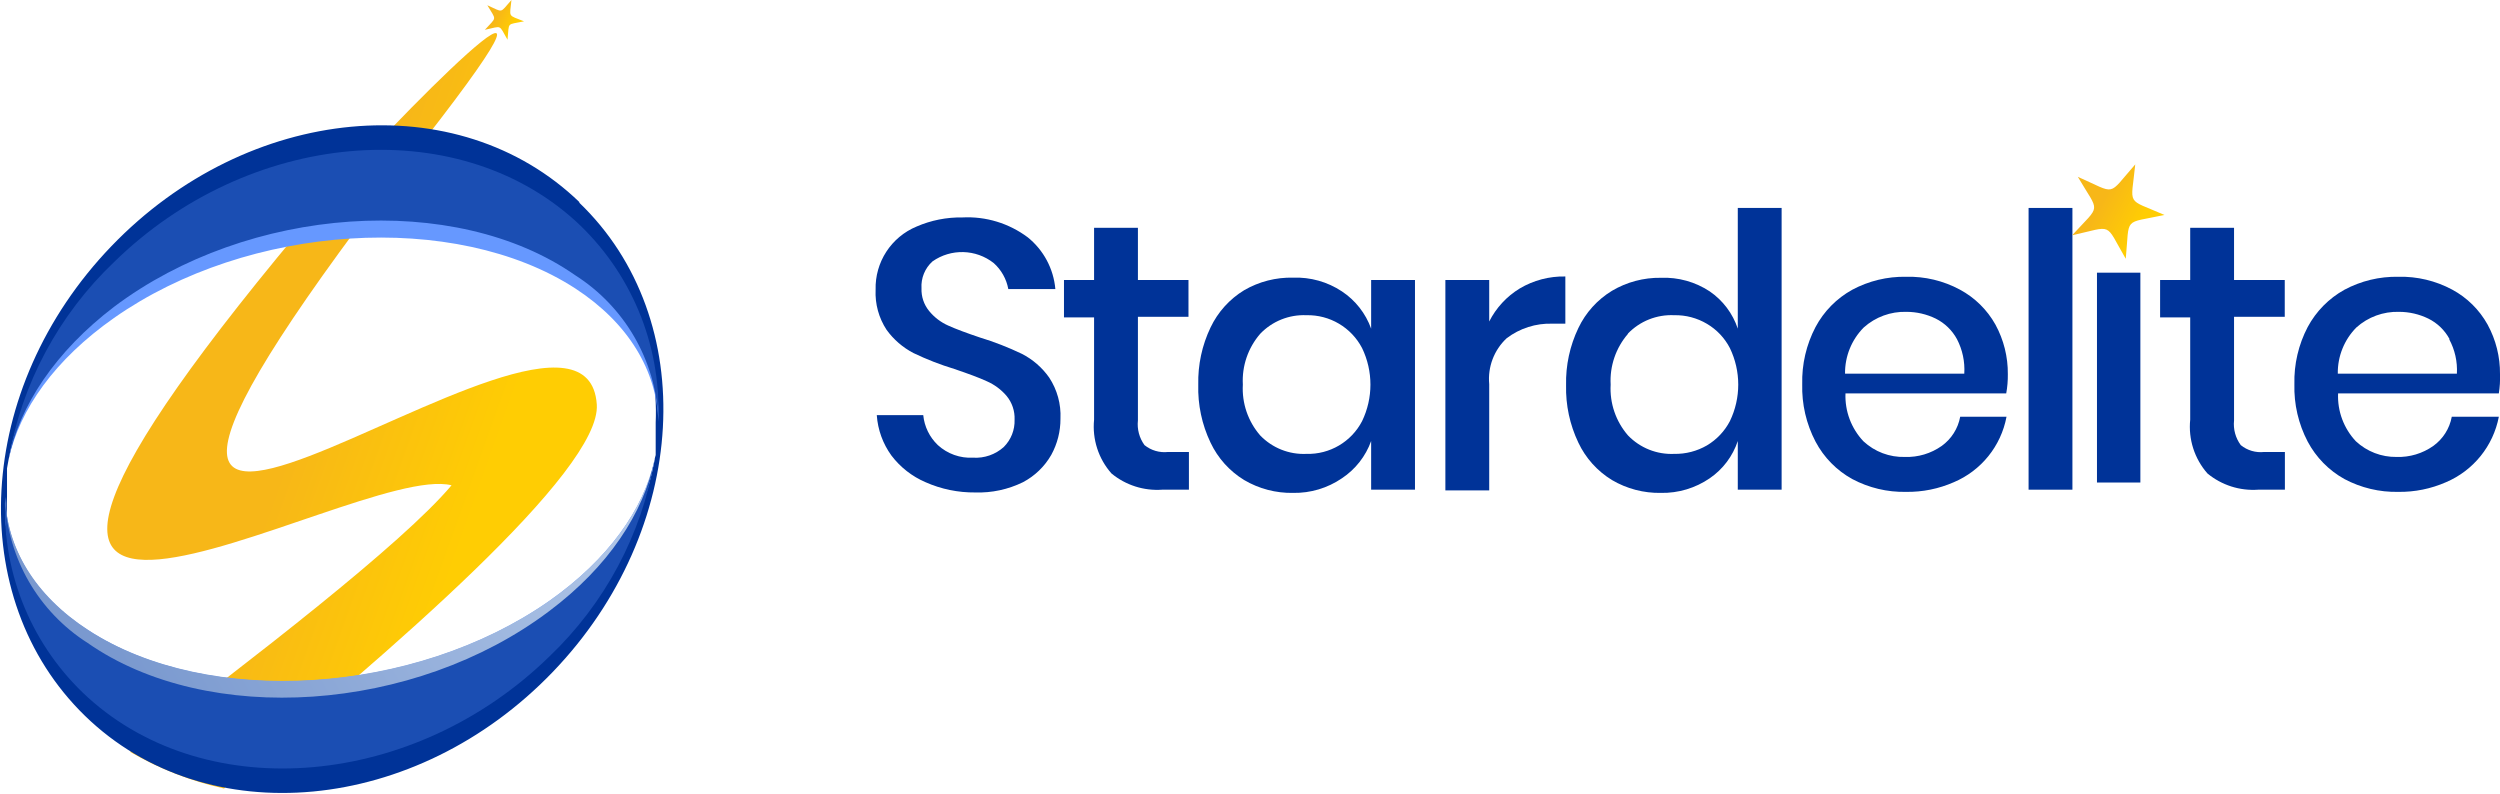
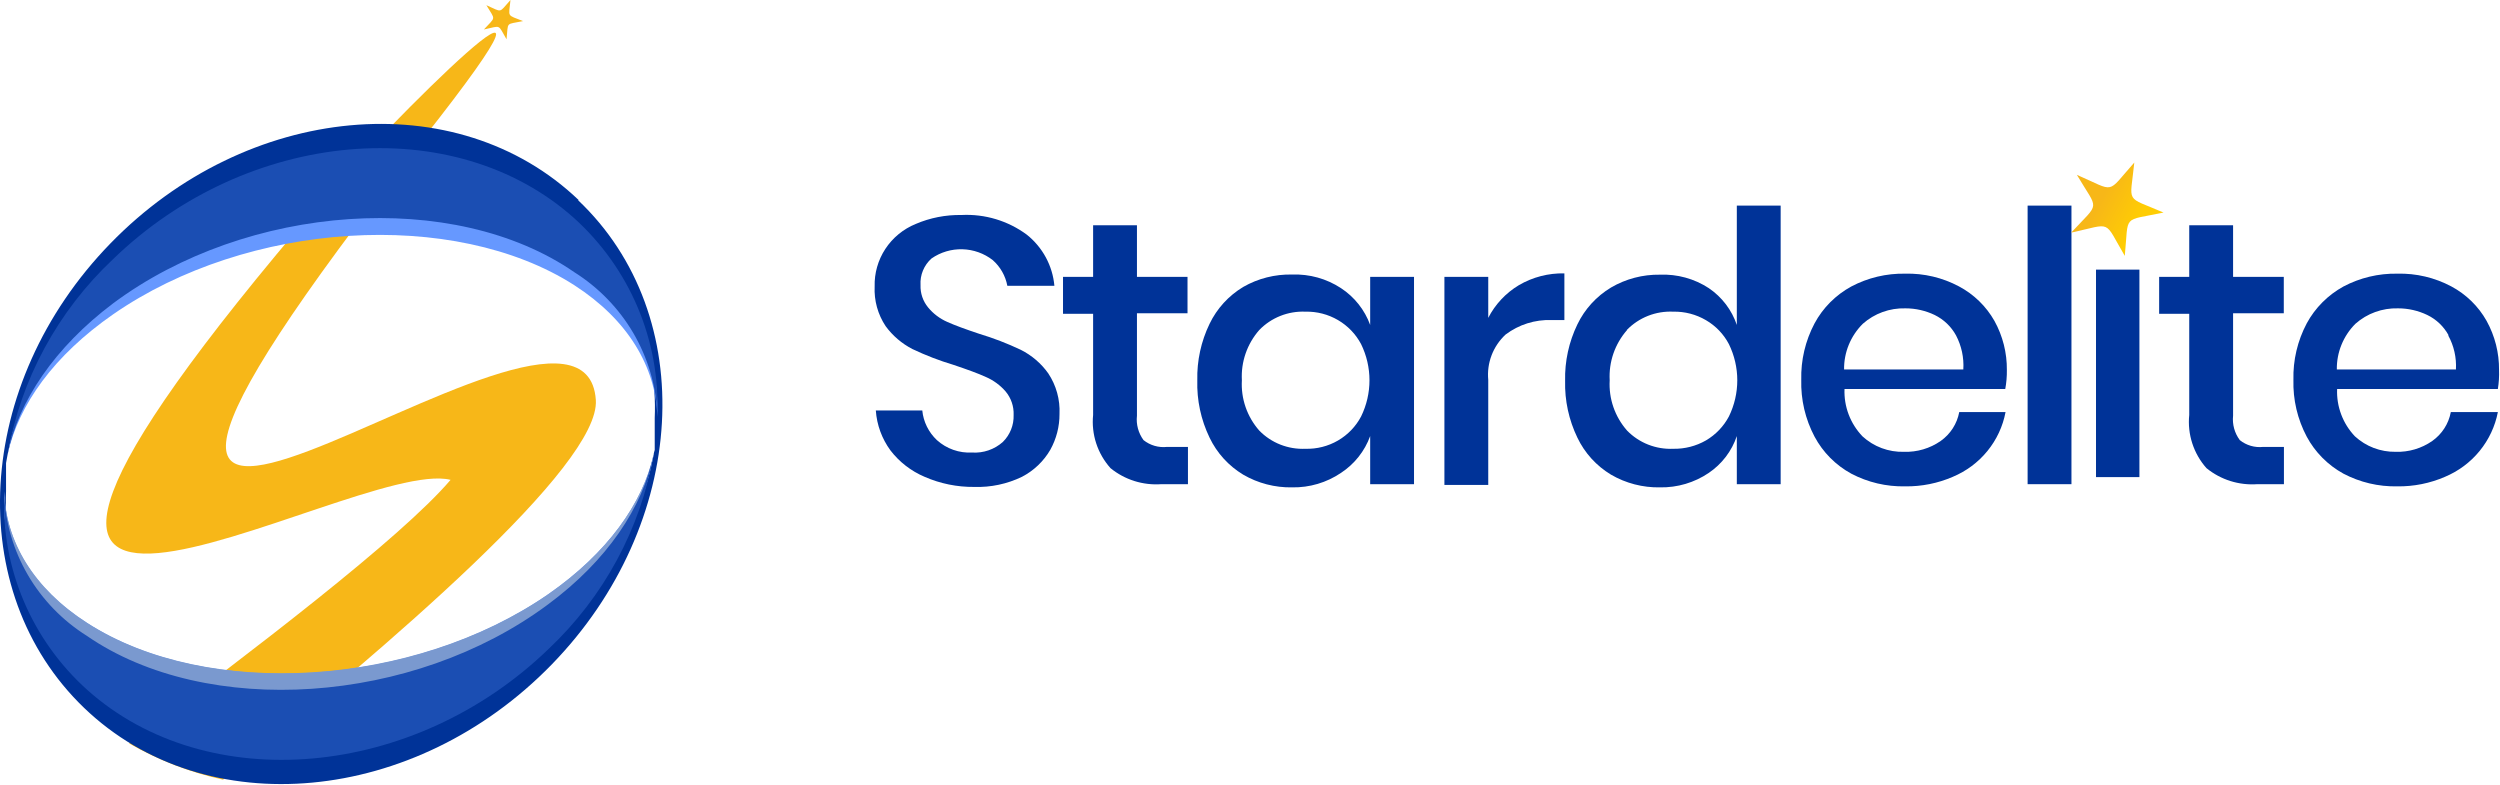
- <svg xmlns="http://www.w3.org/2000/svg" xmlns:xlink="http://www.w3.org/1999/xlink" viewBox="0 0 171.08 54.27">
+ <svg xmlns="http://www.w3.org/2000/svg" width="1559" height="489" viewBox="0 0 1559 489" fill="none">
+   <path fill-rule="evenodd" clip-rule="evenodd" d="M80.501 463.586C156.683 406.46 249.906 335.728 280.98 299.236C219.014 283.648 -115.878 494.221 199.877 126.145C239.517 79.922 381.22 -62.353 263.666 86.68C-62.66 501.159 363.906 136.688 371.561 249.408C374.386 290.315 242.16 402.585 139.095 486.202C118.504 481.685 98.741 474.057 80.501 463.586Z" fill="url(#paint0_linear_123_65)" />
+   <path fill-rule="evenodd" clip-rule="evenodd" d="M360.443 124.795C436.625 196.878 429.243 326.809 344.04 414.39C258.836 501.971 128.159 514.225 52.433 441.421C-23.294 368.617 -16.277 239.407 68.836 151.826C153.948 64.245 284.807 51.991 360.898 124.795H360.443ZM358.164 146.6C283.167 84.248 154.313 94.79 70.476 170.297C36.415 199.639 13.282 239.421 4.773 283.288L4.227 286.262C4.031 287.094 3.879 287.936 3.771 288.785V289.505C3.771 290.406 3.771 291.307 3.771 292.208V299.597C3.771 300.318 3.771 301.039 3.771 301.669V306.355C2.856 327.83 6.911 349.229 15.629 368.919C24.346 388.61 37.495 406.073 54.073 419.976C129.253 482.328 258.107 471.786 342.035 396.459C376.04 367.087 399.135 327.314 407.646 283.468C407.646 282.477 408.102 281.486 408.284 280.585C408.284 279.684 408.284 278.873 408.284 277.972V277.341C408.284 276.35 408.284 275.449 408.284 274.548V260.582C409.237 239.066 405.218 217.619 396.534 197.869C387.85 178.119 374.727 160.585 358.164 146.6Z" fill="#003398" />
+   <path fill-rule="evenodd" clip-rule="evenodd" d="M358.165 146.6C374.94 160.359 388.321 177.72 397.29 197.362C406.26 217.004 410.581 238.409 409.925 259.951C409.014 228.865 391.699 199.491 358.165 177.866C283.167 129.75 154.313 137.859 70.476 196.067C33.661 221.656 11.608 252.292 4.774 283.288C13.283 239.42 36.416 199.638 70.476 170.297C154.313 94.79 283.167 84.247 358.165 146.6ZM407.647 283.288C400.812 314.013 378.759 344.919 342.035 370.509C258.107 428.716 129.253 436.915 54.347 388.529C20.539 367.085 3.498 337.711 2.587 306.354C1.815 327.925 6.055 349.383 14.98 369.08C23.906 388.776 37.279 406.188 54.074 419.976C129.253 482.328 258.107 471.786 342.035 396.459C376.075 367.04 399.174 327.198 407.647 283.288Z" fill="#6698FF" />
+   <path fill-rule="evenodd" clip-rule="evenodd" d="M358.163 136.148C375.208 151.566 388.664 170.46 397.601 191.525C406.538 212.589 410.742 235.321 409.923 258.149C409.09 240.392 403.953 223.094 394.945 207.711C385.937 192.328 373.322 179.311 358.163 169.757C283.165 117.947 154.311 126.777 70.475 189.219C34.024 216.701 11.606 250.039 4.772 283.108C12.925 236.699 35.96 194.114 70.475 161.647C154.311 80.373 283.165 69.02 358.163 136.148Z" fill="#1B4EB3" />
+   <path fill-rule="evenodd" clip-rule="evenodd" d="M318.341 0C317.247 11.083 315.789 9.01 326.178 13.155C315.06 15.498 317.065 13.155 315.88 24.508C310.231 14.867 312.873 16.039 301.756 18.381C309.319 10.092 309.046 12.885 303.305 3.244C313.602 7.749 310.777 8.38 318.341 0Z" fill="url(#paint1_linear_123_65)" />
+   <path fill-rule="evenodd" clip-rule="evenodd" d="M407.647 283.288C399.174 327.198 376.075 367.04 342.035 396.459C258.107 471.786 129.253 482.328 54.074 419.976C37.279 406.188 23.906 388.776 14.98 369.08C6.055 349.383 1.815 327.925 2.587 306.354C3.498 337.44 20.812 366.814 54.347 388.439C129.253 436.645 258.107 428.446 342.035 370.418C378.759 344.919 400.812 314.013 407.647 283.288Z" fill="url(#paint2_linear_123_65)" />
+   <path fill-rule="evenodd" clip-rule="evenodd" d="M407.645 283.288C399.504 329.681 376.503 372.261 342.033 404.748C258.105 485.842 129.251 497.195 54.345 430.158C37.265 414.805 23.783 395.948 14.843 374.906C5.902 353.864 1.718 331.144 2.584 308.337C3.371 326.036 8.461 343.286 17.424 358.626C26.386 373.967 38.957 386.944 54.071 396.459C128.978 448.178 257.832 439.438 341.76 376.906C378.757 349.514 400.81 316.356 407.645 283.288Z" fill="#1B4EB3" />
+   <path d="M654.966 280.495C650.813 287.659 644.681 293.504 637.288 297.344C628.053 301.809 617.855 303.975 607.58 303.652C596.915 303.762 586.35 301.612 576.597 297.344C568.162 293.771 560.813 288.089 555.273 280.855C549.941 273.572 546.784 264.956 546.161 255.986H575.139C575.836 263.025 579.07 269.582 584.252 274.458C587.209 277.126 590.674 279.185 594.445 280.516C598.215 281.846 602.216 282.421 606.213 282.207C609.685 282.424 613.166 281.954 616.452 280.825C619.738 279.695 622.763 277.929 625.35 275.629C627.584 273.429 629.335 270.797 630.495 267.898C631.656 265 632.199 261.895 632.093 258.78C632.316 253.44 630.53 248.208 627.081 244.093C623.723 240.208 619.516 237.127 614.779 235.082C609.858 232.83 603.115 230.397 594.549 227.514C585.802 224.89 577.272 221.607 569.033 217.692C562.391 214.274 556.649 209.368 552.266 203.366C547.411 196.055 545.018 187.413 545.432 178.677C545.201 170.375 547.525 162.199 552.098 155.231C556.671 148.264 563.276 142.835 571.038 139.662C580.034 135.809 589.759 133.904 599.561 134.075C614.17 133.329 628.582 137.665 640.295 146.33C645.19 150.225 649.239 155.059 652.199 160.54C655.158 166.021 656.967 172.037 657.518 178.226H628.175C627.022 172.028 623.816 166.385 619.062 162.188C613.652 157.984 607.016 155.617 600.137 155.438C593.259 155.26 586.506 157.279 580.88 161.197C578.555 163.275 576.733 165.845 575.549 168.715C574.366 171.585 573.852 174.682 574.045 177.776C573.85 182.847 575.536 187.814 578.784 191.742C581.991 195.632 586.081 198.72 590.722 200.753C595.551 202.915 602.204 205.348 610.587 208.141C619.487 210.824 628.168 214.168 636.559 218.143C643.4 221.577 649.283 226.621 653.691 232.83C658.671 240.327 661.127 249.189 660.707 258.149C660.749 265.959 658.773 273.651 654.966 280.495Z" fill="#003398" />
+   <path d="M740.807 278.692V301.938H724.222C712.744 302.761 701.387 299.179 692.51 291.937C688.494 287.444 685.459 282.18 683.593 276.475C681.727 270.77 681.071 264.746 681.666 258.779V195.706H662.894V172.639H681.666V140.472H709.004V172.639H740.534V195.345H709.004V259.229C708.412 264.632 709.874 270.06 713.105 274.457C715.146 276.085 717.494 277.298 720.012 278.025C722.53 278.752 725.169 278.978 727.776 278.692H740.807Z" fill="#003398" />
+   <path d="M836.217 179.668C844.635 185.188 851.026 193.246 854.443 202.644V172.639H881.781V301.939H854.443V271.934C851.026 281.333 844.635 289.391 836.217 294.911C827.262 300.962 816.626 304.111 805.781 303.921C795.06 304.117 784.493 301.373 775.253 295.992C766.139 290.492 758.853 282.473 754.294 272.926C748.903 261.773 746.279 249.51 746.639 237.154C746.355 224.979 748.978 212.909 754.294 201.923C758.867 192.409 766.152 184.423 775.253 178.947C784.513 173.634 795.077 170.952 805.781 171.198C816.572 170.807 827.216 173.769 836.217 179.668ZM785.277 205.798C777.682 214.461 773.793 225.706 774.433 237.154C773.774 248.605 777.665 259.857 785.277 268.51C788.986 272.316 793.473 275.297 798.438 277.255C803.403 279.212 808.733 280.102 814.073 279.864C821.194 280.065 828.227 278.278 834.368 274.708C840.509 271.138 845.508 265.93 848.793 259.68C852.223 252.655 854.005 244.955 854.005 237.154C854.005 229.353 852.223 221.653 848.793 214.628C845.495 208.382 840.496 203.173 834.36 199.59C828.225 196.007 821.197 194.194 814.073 194.355C808.727 194.128 803.392 195.031 798.427 197.005C793.461 198.978 788.978 201.976 785.277 205.798Z" fill="#003398" />
+   <path d="M947.119 177.866C955.71 172.821 965.561 170.261 975.551 170.477V199.581H967.531C957.227 199.228 947.117 202.412 938.917 208.591C935.044 212.175 932.053 216.588 930.173 221.493C928.293 226.397 927.575 231.662 928.073 236.884V302.39H900.735V172.64H928.073V198.229C932.377 189.818 938.974 182.765 947.119 177.866Z" fill="#003398" />
+   <path d="M1065.58 179.668C1073.8 185.231 1079.94 193.301 1083.08 202.645V128.219H1110.42V301.94H1083.08V271.935C1079.94 281.278 1073.8 289.348 1065.58 294.911C1056.63 300.973 1045.99 304.123 1035.15 303.922C1024.43 304.118 1013.86 301.373 1004.62 295.993C995.505 290.492 988.219 282.474 983.66 272.926C978.326 261.882 975.703 249.75 976.006 237.515C975.722 225.34 978.344 213.27 983.66 202.284C988.234 192.77 995.518 184.784 1004.62 179.308C1013.85 173.9 1024.42 171.125 1035.15 171.288C1045.93 170.859 1056.58 173.79 1065.58 179.668ZM1014.64 205.798C1007.05 214.462 1003.16 225.707 1003.8 237.155C1003.14 248.605 1007.03 259.857 1014.64 268.511C1018.35 272.317 1022.84 275.298 1027.8 277.255C1032.77 279.213 1038.1 280.102 1043.44 279.864C1050.6 279.999 1057.66 278.191 1063.85 274.638C1069.93 271.059 1074.88 265.881 1078.16 259.681C1081.59 252.656 1083.37 244.956 1083.37 237.155C1083.37 229.354 1081.59 221.654 1078.16 214.629C1074.91 208.409 1069.95 203.224 1063.85 199.671C1057.68 196.047 1050.61 194.205 1043.44 194.355C1038.06 194.102 1032.69 194.993 1027.69 196.967C1022.7 198.941 1018.18 201.953 1014.46 205.798H1014.64Z" fill="#003398" />
+   <path d="M1250.48 242.561H1150.24C1150.02 247.978 1150.9 253.383 1152.82 258.458C1154.75 263.534 1157.68 268.177 1161.45 272.115C1168.46 278.566 1177.76 282.029 1187.33 281.757C1195.49 282.018 1203.52 279.646 1210.2 274.999C1216.28 270.703 1220.43 264.242 1221.78 256.978H1250.66C1248.98 265.869 1245.09 274.209 1239.35 281.252C1233.61 288.296 1226.19 293.825 1217.77 297.345C1208.41 301.402 1198.28 303.43 1188.06 303.292C1176.35 303.537 1164.77 300.807 1154.43 295.362C1144.7 290.043 1136.75 282.025 1131.56 272.296C1125.78 261.386 1122.93 249.195 1123.27 236.885C1122.96 224.635 1125.81 212.51 1131.56 201.654C1136.77 191.967 1144.72 183.985 1154.43 178.677C1164.76 173.205 1176.34 170.444 1188.06 170.658C1199.74 170.37 1211.3 173.104 1221.59 178.587C1230.9 183.531 1238.58 191.003 1243.74 200.122C1248.93 209.511 1251.59 220.059 1251.48 230.758C1251.54 234.715 1251.2 238.668 1250.48 242.561ZM1219.77 209.133C1216.77 203.643 1212.12 199.205 1206.47 196.428C1200.79 193.698 1194.56 192.281 1188.24 192.283C1178.45 192.003 1168.92 195.454 1161.63 201.924C1157.87 205.667 1154.91 210.113 1152.9 215.001C1150.9 219.89 1149.9 225.123 1149.97 230.397H1224.33C1224.79 223.031 1223.21 215.68 1219.77 209.133Z" fill="#003398" />
+   <path d="M1291.76 128.219V301.94H1264.42V128.219H1291.76Z" fill="#003398" />
+   <path d="M1334.14 168.135H1307.07V297.525H1334.14V168.135Z" fill="#003398" />
+   <path d="M1424.26 278.692V301.938H1407.68C1396.2 302.761 1384.84 299.179 1375.96 291.937C1371.96 287.437 1368.95 282.17 1367.1 276.465C1365.25 270.76 1364.6 264.739 1365.21 258.779V195.706H1346.44V172.639H1365.21V140.472H1392.55V172.639H1424.17V195.345H1392.55V259.229C1391.98 264.644 1393.47 270.076 1396.74 274.457C1398.77 276.083 1401.1 277.294 1403.6 278.021C1406.1 278.748 1408.73 278.976 1411.32 278.692H1424.26Z" fill="#003398" />
+   <path d="M1557.67 242.561H1457.43C1457.19 247.972 1458.06 253.375 1459.97 258.451C1461.87 263.527 1464.79 268.173 1468.55 272.115C1475.42 278.434 1484.5 281.888 1493.88 281.756C1502.05 282.018 1510.07 279.646 1516.75 274.999C1522.83 270.703 1526.98 264.241 1528.33 256.978H1557.67C1555.95 265.866 1552.03 274.198 1546.28 281.238C1540.53 288.278 1533.11 293.81 1524.68 297.345C1515.32 301.402 1505.19 303.43 1494.98 303.291C1483.27 303.537 1471.69 300.807 1461.35 295.362C1451.63 290.018 1443.69 282.006 1438.48 272.296C1432.7 261.386 1429.84 249.195 1430.18 236.885C1429.87 224.635 1432.73 212.51 1438.48 201.654C1443.72 191.985 1451.66 184.01 1461.35 178.677C1471.68 173.205 1483.26 170.444 1494.98 170.658C1506.69 170.371 1518.28 173.104 1528.6 178.587C1537.88 183.533 1545.54 191.006 1550.65 200.122C1555.84 209.51 1558.51 220.059 1558.4 230.757C1558.54 234.706 1558.3 238.659 1557.67 242.561ZM1526.96 209.132C1523.98 203.624 1519.33 199.18 1513.66 196.428C1507.98 193.698 1501.75 192.28 1495.43 192.283C1485.64 192.002 1476.11 195.454 1468.82 201.924C1465.08 205.672 1462.12 210.12 1460.14 215.009C1458.15 219.897 1457.17 225.129 1457.25 230.397H1531.52C1531.94 223.003 1530.27 215.639 1526.69 209.132H1526.96Z" fill="#003398" />
+   <path fill-rule="evenodd" clip-rule="evenodd" d="M1330.95 101.367C1328.3 127.768 1324.84 122.001 1349.17 132.543C1323.02 138.13 1327.58 133.084 1325.02 159.575C1311.54 136.688 1317.73 139.391 1291.58 145.068C1309.81 125.335 1308.71 132.003 1295.13 109.026C1319.83 119.749 1313.18 121.28 1330.95 101.367Z" fill="url(#paint3_linear_123_65)" />
  <defs>
-     <style>.cls-1,.cls-2,.cls-3,.cls-4,.cls-5,.cls-6,.cls-8{fill-rule:evenodd;}.cls-1{fill:url(#GradientFill_1);}.cls-2,.cls-7{fill:#003398;}.cls-3{fill:#6698ff;}.cls-4{fill:#1b4eb3;}.cls-5{fill:url(#GradientFill_1-2);}.cls-6{fill:url(#GradientFill_2);}.cls-8{fill:url(#GradientFill_1-3);}</style>
-     <linearGradient id="GradientFill_1" x1="33.75" y1="31.42" x2="21.1" y2="26.91" gradientUnits="userSpaceOnUse">
-       <stop offset="0" stop-color="#ffcd03" />
-       <stop offset="1" stop-color="#f7b718" />
+     <linearGradient id="paint0_linear_123_65" x1="1228.42" y1="275.77" x2="1065.65" y2="-9.633" gradientUnits="userSpaceOnUse">
+       <stop stop-color="#FFCD03" />
+       <stop offset="1" stop-color="#F7B718" />
    </linearGradient>
-     <linearGradient id="GradientFill_1-2" x1="35.16" y1="1.6" x2="34.06" y2="1.01" xlink:href="#GradientFill_1" />
-     <linearGradient id="GradientFill_2" x1="8.42" y1="45.38" x2="38.7" y2="28.2" gradientUnits="userSpaceOnUse">
-       <stop offset="0" stop-color="#7a99cf" />
-       <stop offset="1" stop-color="#b0c6e7" />
+     <linearGradient id="paint1_linear_123_65" x1="1151.38" y1="287.618" x2="946.004" y2="-68.734" gradientUnits="userSpaceOnUse">
+       <stop stop-color="#FFCD03" />
+       <stop offset="1" stop-color="#F7B718" />
    </linearGradient>
-     <linearGradient id="GradientFill_1-3" x1="146.53" y1="15.05" x2="143.92" y2="13.65" xlink:href="#GradientFill_1" />
+     <linearGradient id="paint2_linear_123_65" x1="283.22" y1="346.296" x2="1138.27" y2="-338.238" gradientUnits="userSpaceOnUse">
+       <stop stop-color="#7A99CF" />
+       <stop offset="1" stop-color="#B0C6E7" />
+     </linearGradient>
+     <linearGradient id="paint3_linear_123_65" x1="1334.68" y1="135.607" x2="1311.02" y2="122.77" gradientUnits="userSpaceOnUse">
+       <stop stop-color="#FFCD03" />
+       <stop offset="1" stop-color="#F7B718" />
+     </linearGradient>
  </defs>
-   <g id="Layer_2" data-name="Layer 2">
-     <g id="Layer_1-2" data-name="Layer 1">
-       <path class="cls-1" d="M8.9,51.45c8.36-6.34,18.59-14.19,22-18.24C24.1,31.48-12.65,54.85,22,14c4.35-5.13,19.9-20.92,7-4.38-35.81,46,11,5.55,11.84,18.06.31,4.54-14.2,17-25.51,26.28A22.52,22.52,0,0,1,8.9,51.45Z" />
-       <path class="cls-2" d="M39.62,13.85c8.36,8,7.55,22.42-1.8,32.14s-23.69,11.08-32,3-7.54-22.42,1.8-32.14,23.7-11.08,32.05-3Zm-.25,2.42C31.14,9.35,17,10.52,7.8,18.9A22.17,22.17,0,0,0,.59,31.44l-.06.33v0a2.74,2.74,0,0,0-.05.28v.08c0,.1,0,.2,0,.3v.07l0,.28v.11l0,.26v.1c0,.08,0,.16,0,.23v.14h0V34A15.67,15.67,0,0,0,6,46.61C14.25,53.53,28.39,52.36,37.6,44a22.21,22.21,0,0,0,7.2-12.54c0-.11.05-.22.07-.32v0c0-.1,0-.19,0-.29v-.07c0-.11,0-.21,0-.31v-.07l0-.27v-.85h0v-.36A15.73,15.73,0,0,0,39.37,16.27Z" />
-       <path class="cls-3" d="M39.37,16.27a15.73,15.73,0,0,1,5.68,12.58c-.1-3.45-2-6.71-5.68-9.11C31.14,14.4,17,15.3,7.8,21.76,3.76,24.6,1.34,28,.59,31.44A22.17,22.17,0,0,1,7.8,18.9C17,10.52,31.14,9.35,39.37,16.27ZM44.8,31.44c-.75,3.41-3.17,6.84-7.2,9.68-9.21,6.46-23.35,7.37-31.57,2C2.32,40.74.45,37.48.35,34A15.67,15.67,0,0,0,6,46.61C14.25,53.53,28.39,52.36,37.6,44A22.21,22.21,0,0,0,44.8,31.44Z" />
-       <path class="cls-4" d="M39.37,15.11a17.51,17.51,0,0,1,5.68,13.54,12.31,12.31,0,0,0-5.68-9.81C31.14,13.09,17,14.07,7.8,21c-4,3.05-6.46,6.75-7.21,10.42A24.36,24.36,0,0,1,7.8,17.94C17,8.92,31.14,7.66,39.37,15.11Z" />
-       <path class="cls-5" d="M35,0c-.12,1.23-.28,1,.86,1.46-1.22.26-1,0-1.13,1.26-.62-1.07-.33-.94-1.55-.68.83-.92.8-.61.17-1.68C34.48.86,34.17.93,35,0Z" />
-       <path class="cls-6" d="M44.8,31.44A22.21,22.21,0,0,1,37.6,44C28.39,52.36,14.25,53.53,6,46.61A15.67,15.67,0,0,1,.35,34c.1,3.45,2,6.71,5.68,9.11,8.22,5.35,22.36,4.44,31.57-2C41.63,38.28,44.05,34.85,44.8,31.44Z" />
-       <path class="cls-4" d="M44.8,31.44a24.38,24.38,0,0,1-7.2,13.48c-9.21,9-23.35,10.26-31.57,2.82A17.39,17.39,0,0,1,.35,34.22,12.23,12.23,0,0,0,6,44c8.22,5.74,22.36,4.77,31.57-2.17C41.63,38.79,44.05,35.11,44.8,31.44Z" />
-       <path class="cls-7" d="M71.94,31.13A4.82,4.82,0,0,1,70,33a6.92,6.92,0,0,1-3.26.7A8.19,8.19,0,0,1,63.34,33,5.8,5.8,0,0,1,61,31.17a5.33,5.33,0,0,1-1-2.76h3.18a3.27,3.27,0,0,0,1,2.05,3.31,3.31,0,0,0,2.41.86,2.87,2.87,0,0,0,2.1-.73,2.52,2.52,0,0,0,.74-1.87,2.4,2.4,0,0,0-.55-1.63,3.75,3.75,0,0,0-1.35-1c-.54-.25-1.28-.52-2.22-.84a19.59,19.59,0,0,1-2.8-1.09,5.27,5.27,0,0,1-1.84-1.59,4.6,4.6,0,0,1-.75-2.74,4.55,4.55,0,0,1,2.81-4.33,7.54,7.54,0,0,1,3.13-.62,6.87,6.87,0,0,1,4.47,1.36,5.12,5.12,0,0,1,1.89,3.54H69A3.15,3.15,0,0,0,68,18a3.51,3.51,0,0,0-4.19-.11,2.29,2.29,0,0,0-.75,1.84,2.31,2.31,0,0,0,.52,1.55,3.54,3.54,0,0,0,1.31,1c.53.24,1.26.51,2.18.82a20.3,20.3,0,0,1,2.85,1.11,5.14,5.14,0,0,1,1.88,1.63,4.72,4.72,0,0,1,.77,2.81A5.09,5.09,0,0,1,71.94,31.13Z" />
-       <path class="cls-7" d="M81.36,30.93v2.58H79.54a4.91,4.91,0,0,1-3.48-1.11,4.84,4.84,0,0,1-1.19-3.68v-7H72.81V19.16h2.06V15.59h3v3.57h3.46v2.52H77.87v7.09a2.43,2.43,0,0,0,.45,1.69,2.18,2.18,0,0,0,1.61.47Z" />
-       <path class="cls-7" d="M91.83,19.94a5.15,5.15,0,0,1,2,2.55V19.16h3V33.51h-3V30.18a5.15,5.15,0,0,1-2,2.55,5.74,5.74,0,0,1-3.34,1,6.37,6.37,0,0,1-3.35-.88,6,6,0,0,1-2.3-2.56A8.63,8.63,0,0,1,82,26.32a8.6,8.6,0,0,1,.84-3.91,6,6,0,0,1,2.3-2.55A6.38,6.38,0,0,1,88.49,19,5.67,5.67,0,0,1,91.83,19.94Zm-5.59,2.9a4.9,4.9,0,0,0-1.19,3.48,4.88,4.88,0,0,0,1.19,3.48,4.13,4.13,0,0,0,3.16,1.26,4.16,4.16,0,0,0,3.81-2.24,5.75,5.75,0,0,0,0-5,4.19,4.19,0,0,0-3.81-2.25A4.13,4.13,0,0,0,86.24,22.84Z" />
-       <path class="cls-7" d="M104,19.74a5.86,5.86,0,0,1,3.12-.82v3.23h-.88a4.9,4.9,0,0,0-3.14,1,3.81,3.81,0,0,0-1.19,3.14v7.27h-3V19.16h3V22A5.61,5.61,0,0,1,104,19.74Z" />
-       <path class="cls-7" d="M117,19.94a5,5,0,0,1,1.92,2.55V14.23h3V33.51h-3V30.18A5,5,0,0,1,117,32.73a5.72,5.72,0,0,1-3.34,1,6.37,6.37,0,0,1-3.35-.88,6,6,0,0,1-2.3-2.56,8.63,8.63,0,0,1-.84-3.93,8.6,8.6,0,0,1,.84-3.91,6,6,0,0,1,2.3-2.55,6.38,6.38,0,0,1,3.35-.89A5.65,5.65,0,0,1,117,19.94Zm-5.59,2.9a4.9,4.9,0,0,0-1.19,3.48,4.88,4.88,0,0,0,1.19,3.48,4.13,4.13,0,0,0,3.16,1.26,4.3,4.3,0,0,0,2.24-.58,4.19,4.19,0,0,0,1.57-1.66,5.75,5.75,0,0,0,0-5,4.12,4.12,0,0,0-1.57-1.66,4.21,4.21,0,0,0-2.24-.59A4.13,4.13,0,0,0,111.39,22.84Z" />
-       <path class="cls-7" d="M137.29,26.92h-11a4.51,4.51,0,0,0,1.23,3.28,4,4,0,0,0,2.84,1.07,4.13,4.13,0,0,0,2.51-.75,3.16,3.16,0,0,0,1.27-2h3.17A6.08,6.08,0,0,1,133.7,33a7.85,7.85,0,0,1-3.26.66,7.51,7.51,0,0,1-3.69-.88,6.26,6.26,0,0,1-2.51-2.56,8,8,0,0,1-.91-3.93,8,8,0,0,1,.91-3.91,6.29,6.29,0,0,1,2.51-2.55,7.52,7.52,0,0,1,3.69-.89,7.37,7.37,0,0,1,3.68.88,6.08,6.08,0,0,1,2.43,2.39,6.94,6.94,0,0,1,.85,3.4A6.78,6.78,0,0,1,137.29,26.92Zm-3.37-3.71a3.36,3.36,0,0,0-1.46-1.41,4.57,4.57,0,0,0-2-.46,4.19,4.19,0,0,0-2.92,1.07,4.41,4.41,0,0,0-1.28,3.16h8.16A4.51,4.51,0,0,0,133.92,23.21Z" />
-       <path class="cls-7" d="M141.82,14.23V33.51h-3V14.23Z" />
-       <rect class="cls-7" x="143.5" y="18.66" width="2.97" height="14.36" />
-       <path class="cls-7" d="M156.36,30.93v2.58h-1.82a4.91,4.91,0,0,1-3.48-1.11,4.84,4.84,0,0,1-1.18-3.68v-7h-2.06V19.16h2.06V15.59h3v3.57h3.47v2.52h-3.47v7.09a2.42,2.42,0,0,0,.46,1.69,2.16,2.16,0,0,0,1.6.47Z" />
-       <path class="cls-7" d="M171,26.92h-11a4.5,4.5,0,0,0,1.22,3.28A4,4,0,0,0,164,31.27a4.13,4.13,0,0,0,2.51-.75,3.16,3.16,0,0,0,1.27-2H171A6.12,6.12,0,0,1,167.38,33a7.85,7.85,0,0,1-3.26.66,7.51,7.51,0,0,1-3.69-.88,6.32,6.32,0,0,1-2.51-2.56,8,8,0,0,1-.91-3.93,8,8,0,0,1,.91-3.91,6.35,6.35,0,0,1,2.51-2.55,7.52,7.52,0,0,1,3.69-.89,7.41,7.41,0,0,1,3.69.88,6.05,6.05,0,0,1,2.42,2.39,6.94,6.94,0,0,1,.85,3.4A6.78,6.78,0,0,1,171,26.92Zm-3.37-3.71a3.31,3.31,0,0,0-1.46-1.41,4.57,4.57,0,0,0-2-.46,4.19,4.19,0,0,0-2.92,1.07,4.4,4.4,0,0,0-1.27,3.16h8.15A4.42,4.42,0,0,0,167.6,23.21Z" />
-       <path class="cls-8" d="M146.12,11.25c-.29,2.93-.67,2.29,2,3.46-2.87.62-2.37.06-2.65,3-1.48-2.54-.8-2.24-3.67-1.61,2-2.19,1.88-1.45.39-4C144.9,13.29,144.17,13.46,146.12,11.25Z" />
-     </g>
-   </g>
</svg>
